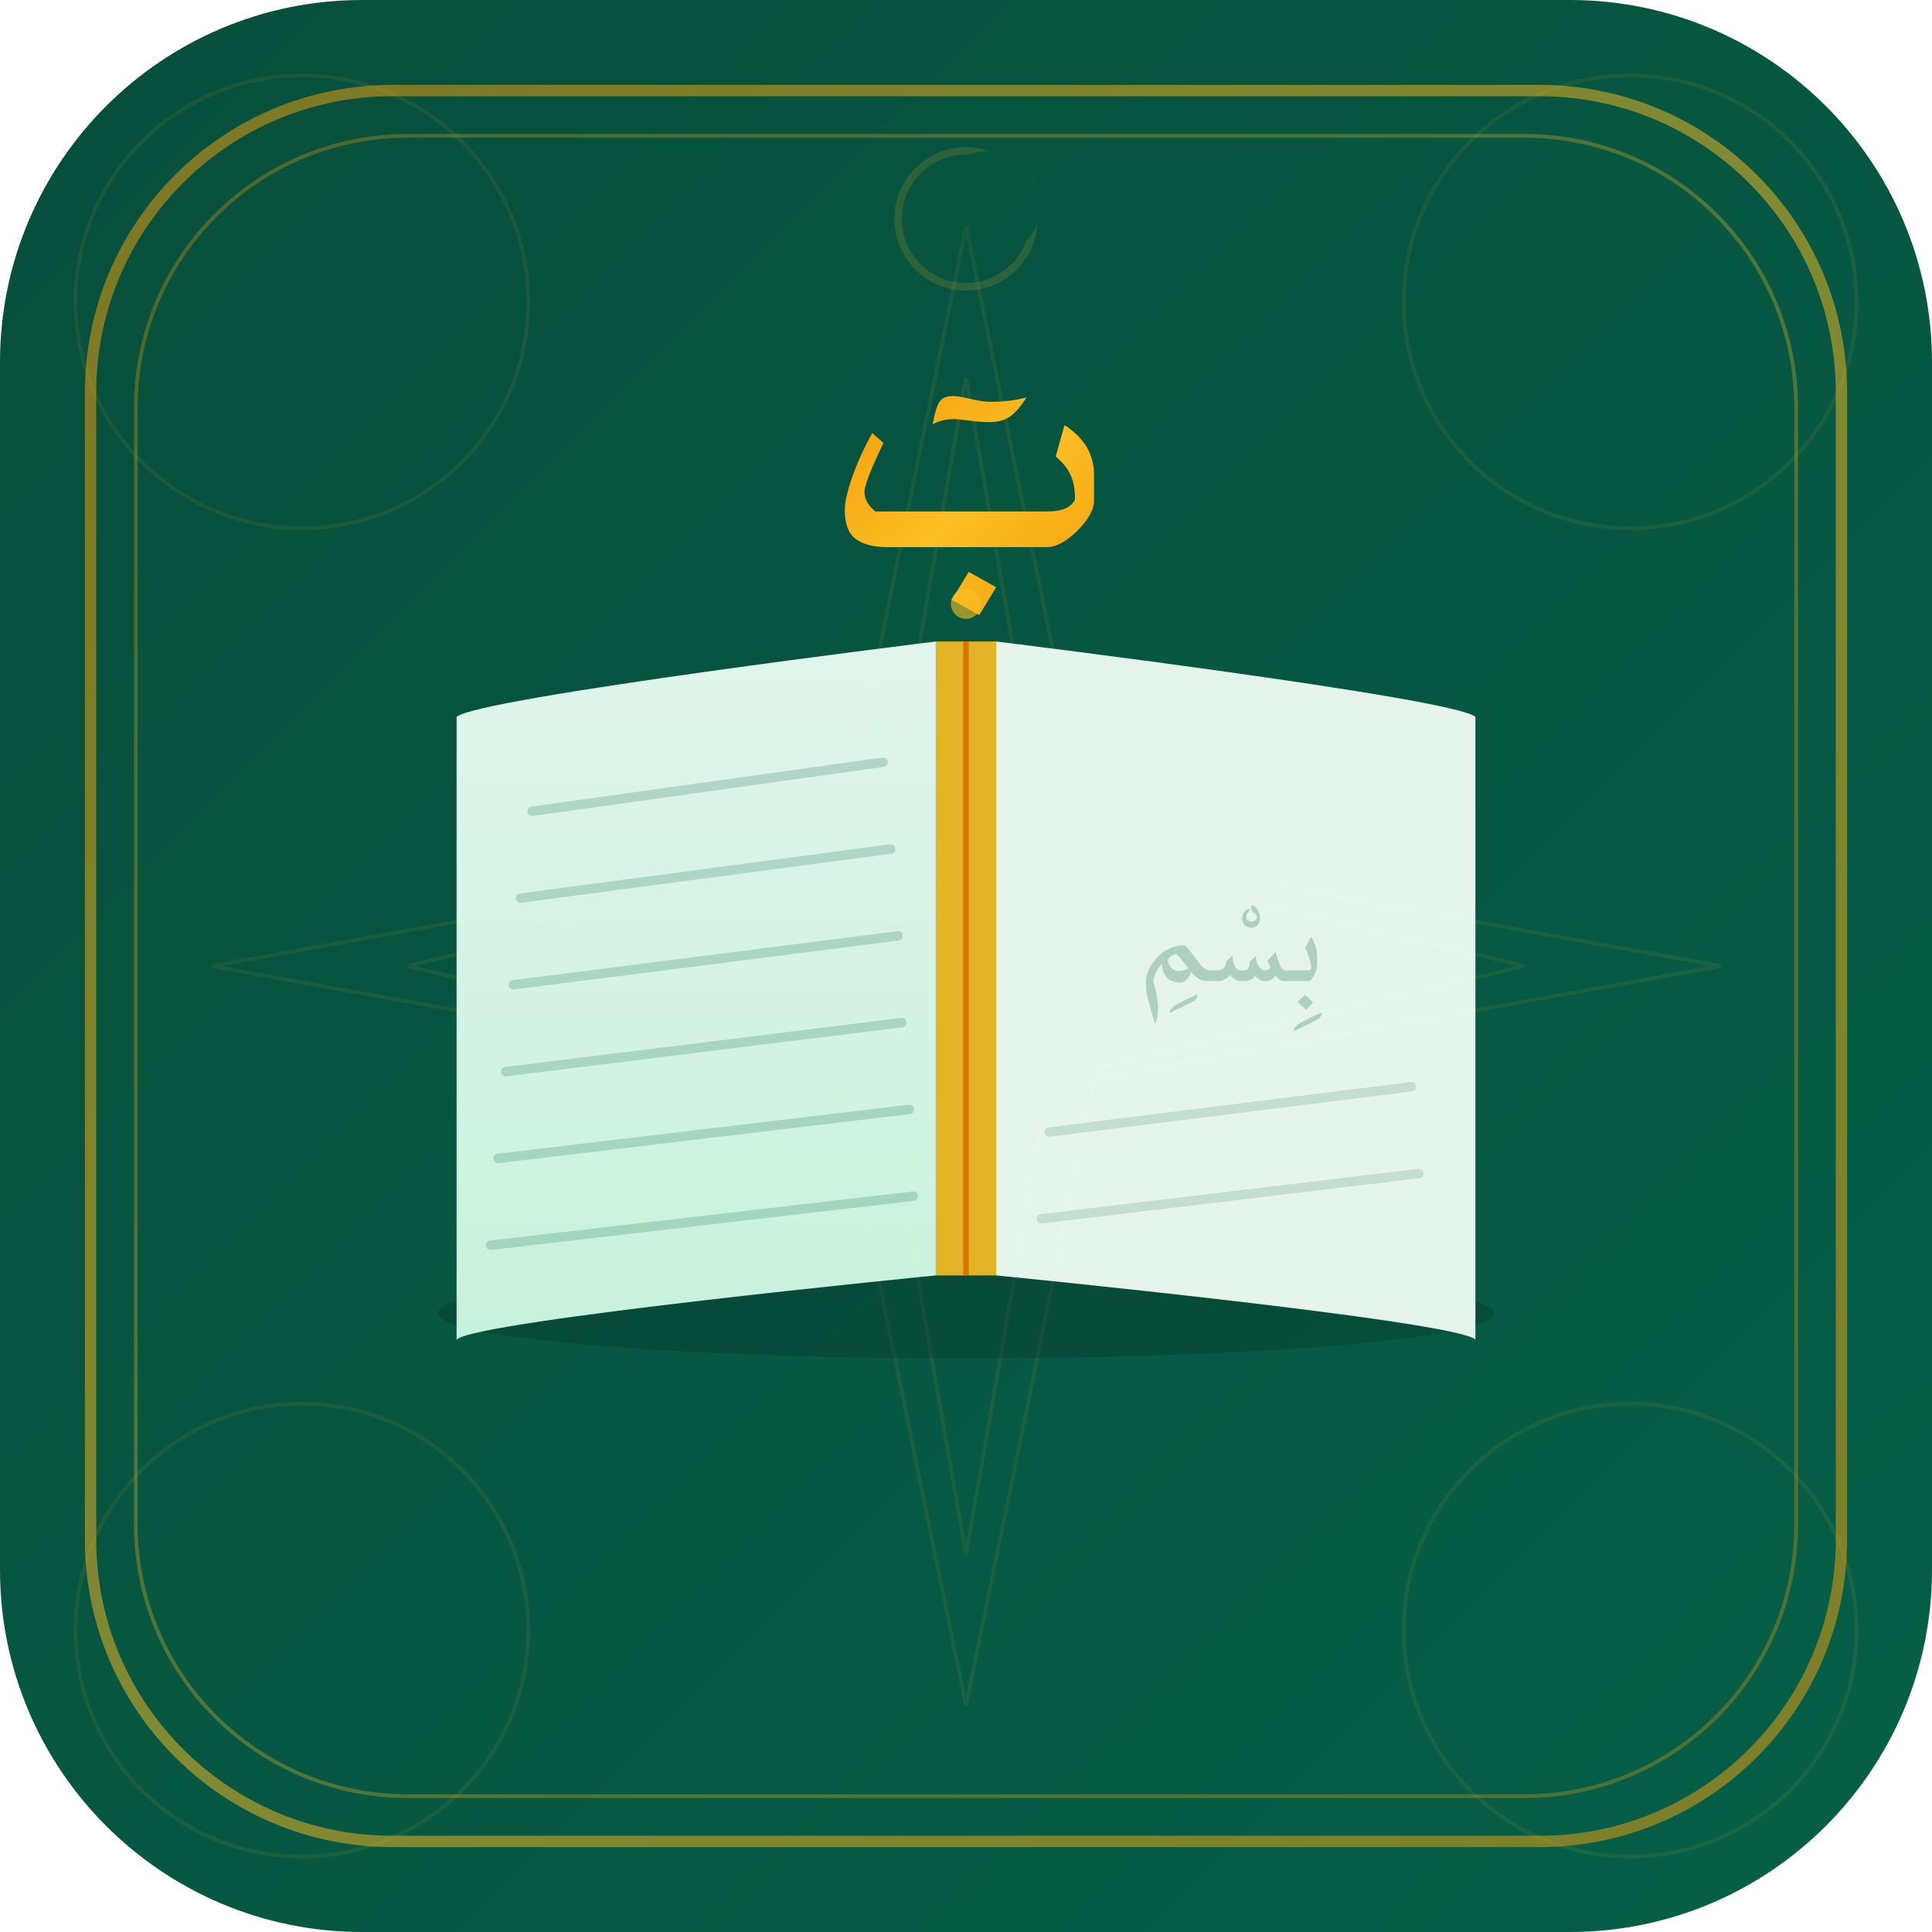
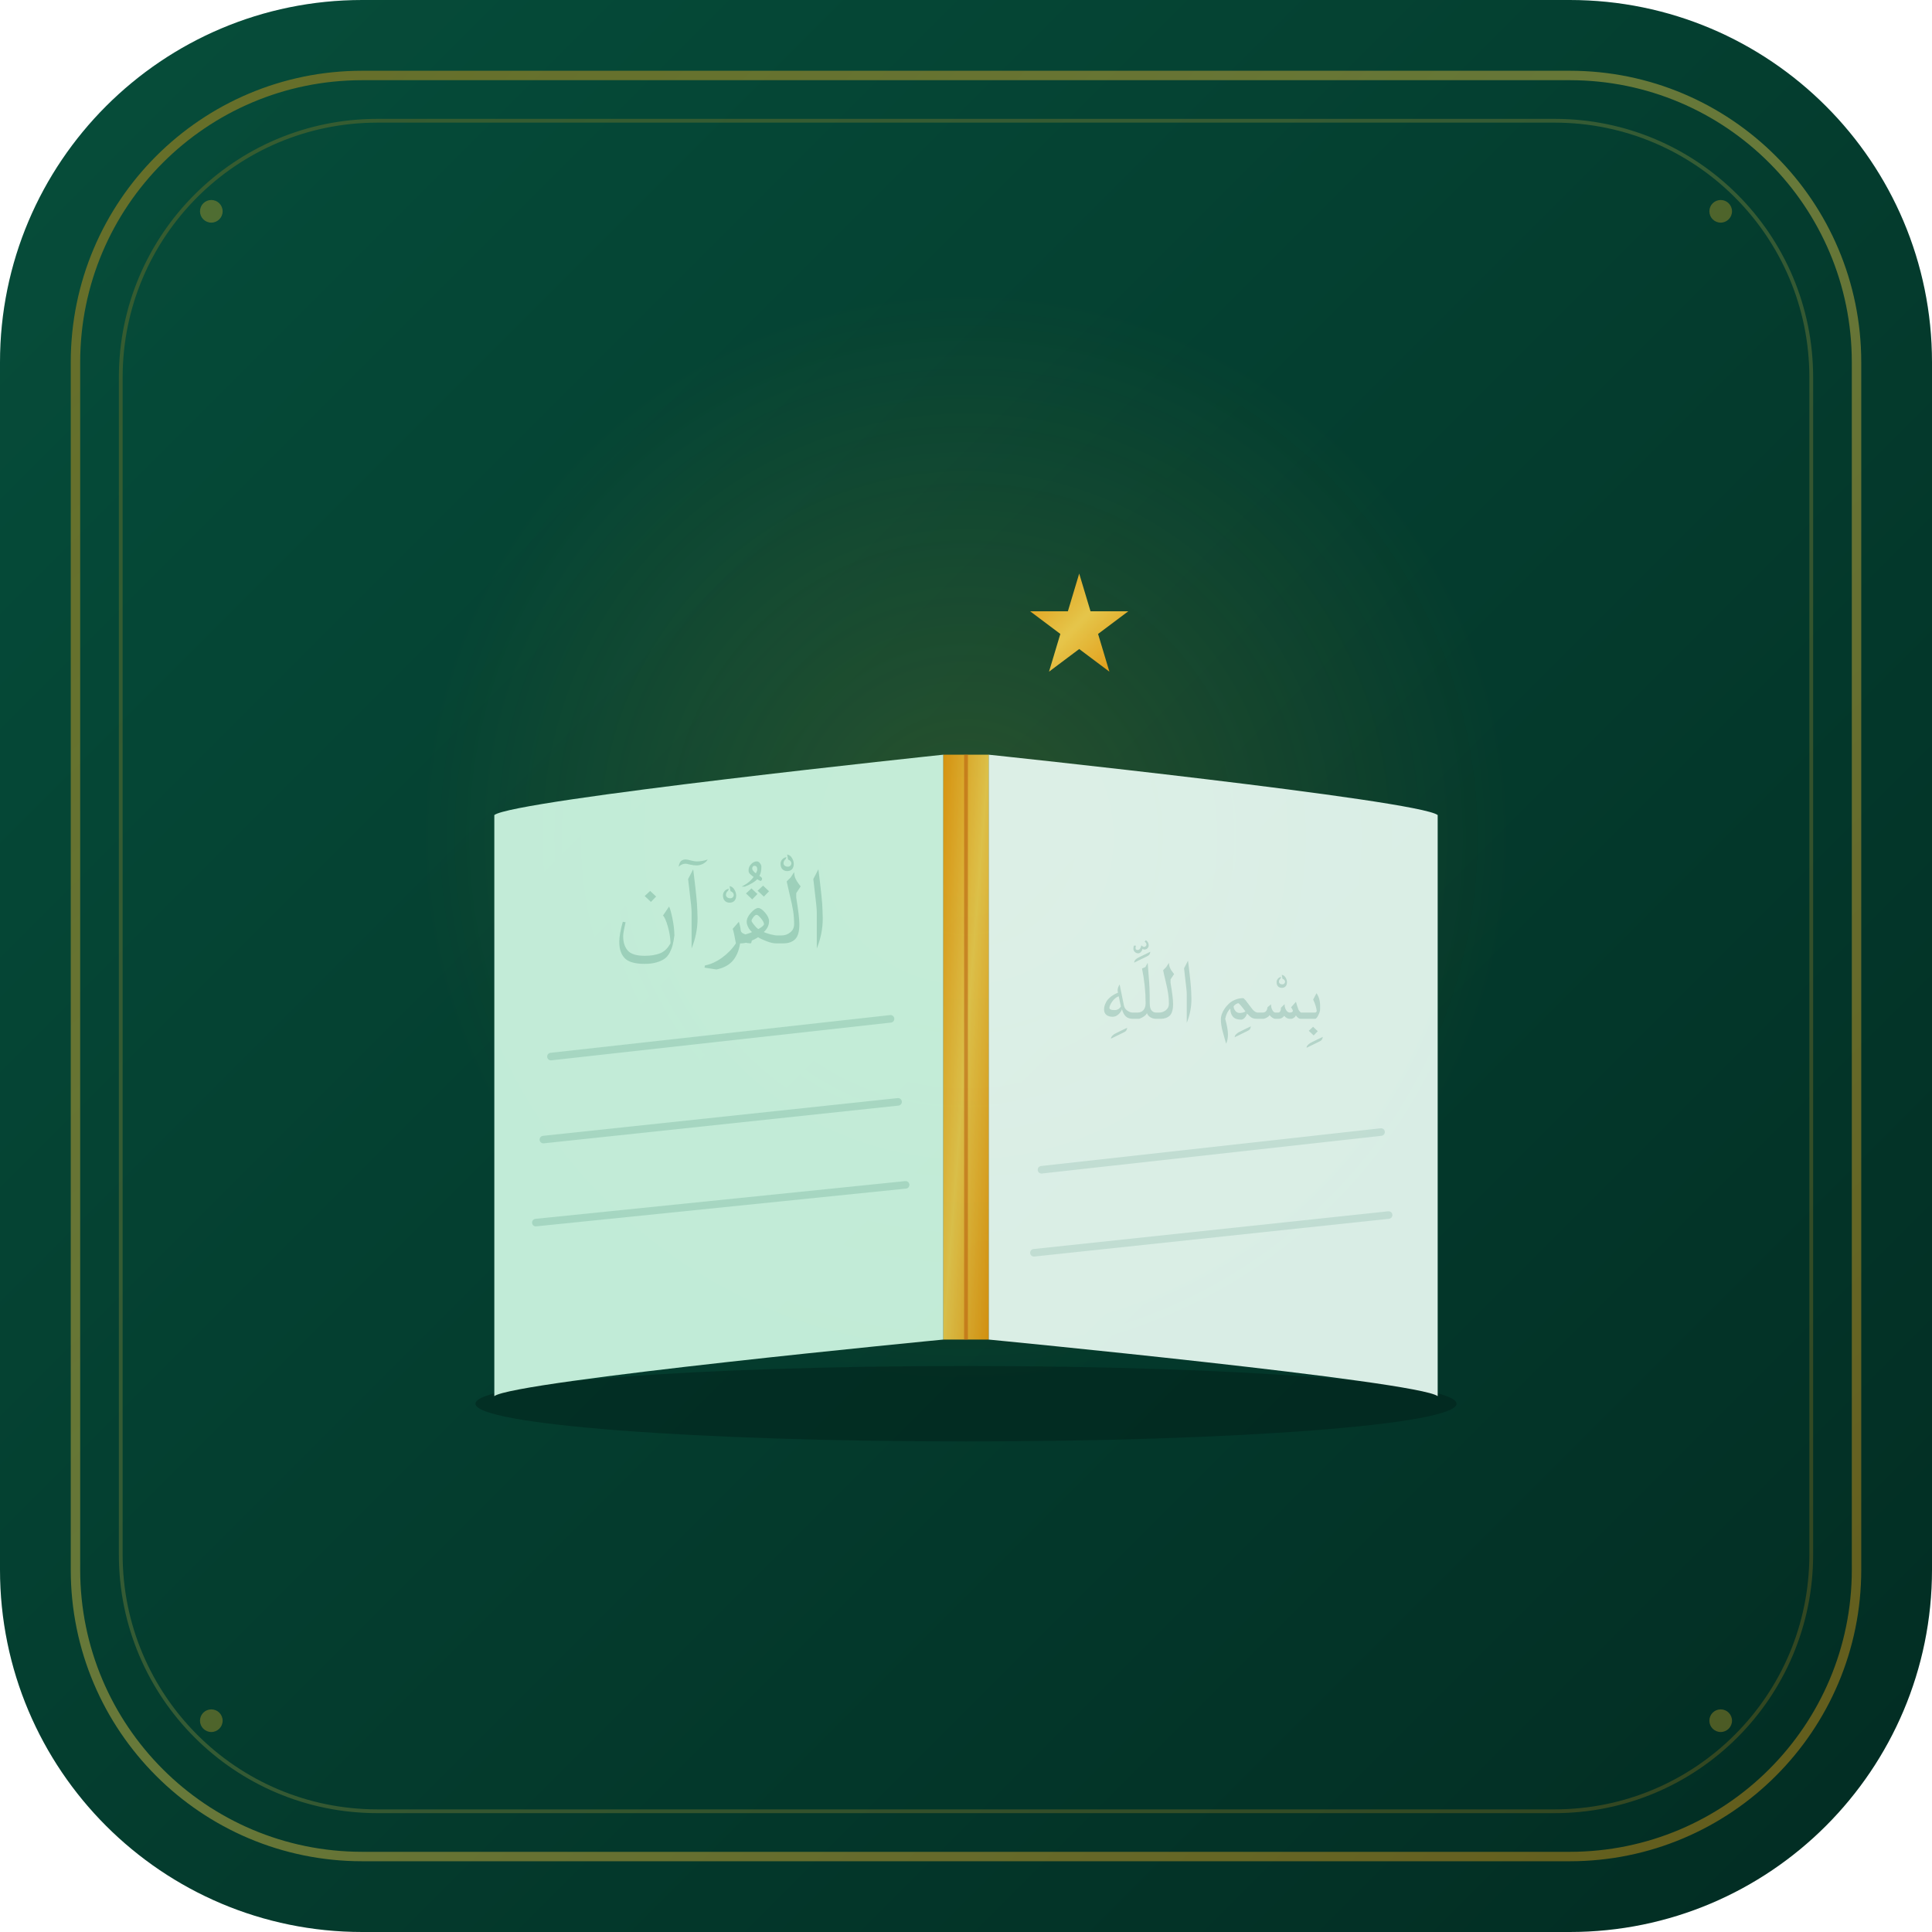
<svg xmlns="http://www.w3.org/2000/svg" viewBox="0 0 512 512">
  <defs>
-     <linearGradient id="bgGrad" x1="0%" y1="0%" x2="100%" y2="100%">
+     <linearGradient id="bg" x1="0%" y1="0%" x2="100%" y2="100%">
      <stop offset="0%" style="stop-color:#064e3b" />
-       <stop offset="100%" style="stop-color:#065f46" />
+       <stop offset="100%" style="stop-color:#022c22" />
    </linearGradient>
-     <linearGradient id="goldGrad" x1="0%" y1="0%" x2="100%" y2="100%">
+     <linearGradient id="gold" x1="0%" y1="0%" x2="100%" y2="100%">
      <stop offset="0%" style="stop-color:#f59e0b" />
-       <stop offset="50%" style="stop-color:#fbbf24" />
+       <stop offset="50%" style="stop-color:#fcd34d" />
      <stop offset="100%" style="stop-color:#f59e0b" />
    </linearGradient>
-     <linearGradient id="pageGrad" x1="0%" y1="0%" x2="0%" y2="100%">
-       <stop offset="0%" style="stop-color:#ecfdf5" />
-       <stop offset="100%" style="stop-color:#d1fae5" />
-     </linearGradient>
-     <clipPath id="roundClip">
+     <radialGradient id="glow" cx="50%" cy="45%" r="40%">
+       <stop offset="0%" style="stop-color:#fbbf24;stop-opacity:0.15" />
+       <stop offset="100%" style="stop-color:#fbbf24;stop-opacity:0" />
+     </radialGradient>
+     <clipPath id="rc">
      <rect width="512" height="512" rx="96" />
    </clipPath>
  </defs>
-   <g clip-path="url(#roundClip)">
-     <rect width="512" height="512" fill="url(#bgGrad)" />
-     <g opacity="0.08" stroke="#fbbf24" stroke-width="1" fill="none">
-       <polygon points="256,60 290,226 456,256 290,286 256,452 222,286 56,256 222,226" />
-       <polygon points="256,100 278,226 404,256 278,286 256,412 234,286 108,256 234,226" />
-       <circle cx="80" cy="80" r="60" />
-       <circle cx="432" cy="80" r="60" />
-       <circle cx="80" cy="432" r="60" />
-       <circle cx="432" cy="432" r="60" />
+   <g clip-path="url(#rc)">
+     <rect width="512" height="512" fill="url(#bg)" />
+     <circle cx="256" cy="240" r="180" fill="url(#glow)" />
+     <rect x="20" y="20" width="472" height="472" rx="76" fill="none" stroke="url(#gold)" stroke-width="2.5" opacity="0.4" />
+     <rect x="32" y="32" width="448" height="448" rx="68" fill="none" stroke="url(#gold)" stroke-width="1" opacity="0.2" />
+     <g transform="translate(256, 300)">
+       <ellipse cx="0" cy="72" rx="130" ry="10" fill="#011a14" opacity="0.4" />
+       <path d="M-6,-100 C-6,-100 -120,-88 -125,-84 L-125,70 C-120,66 -6,55 -6,55 Z" fill="#d1fae5" opacity="0.92" />
+       <path d="M6,-100 C6,-100 120,-88 125,-84 L125,70 C120,66 6,55 6,55 Z" fill="#ecfdf5" opacity="0.92" />
+       <path d="M-6,-100 L6,-100 L6,55 L-6,55 Z" fill="url(#gold)" opacity="0.85" />
+       <line x1="0" y1="-100" x2="0" y2="55" stroke="#b45309" stroke-width="1" opacity="0.5" />
+       <text x="-65" y="-50" font-family="serif" font-size="28" fill="#065f46" opacity="0.2" text-anchor="middle" direction="rtl">الْقُرْآن</text>
+       <line x1="-110" y1="-20" x2="-20" y2="-30" stroke="#065f46" stroke-width="2" opacity="0.15" stroke-linecap="round" />
+       <line x1="-112" y1="2" x2="-18" y2="-8" stroke="#065f46" stroke-width="2" opacity="0.15" stroke-linecap="round" />
+       <line x1="-114" y1="24" x2="-16" y2="14" stroke="#065f46" stroke-width="2" opacity="0.15" stroke-linecap="round" />
+       <text x="65" y="-30" font-family="serif" font-size="22" fill="#065f46" opacity="0.18" text-anchor="middle" direction="rtl">بِسْمِ اللَّهِ</text>
+       <line x1="20" y1="10" x2="110" y2="0" stroke="#065f46" stroke-width="2" opacity="0.12" stroke-linecap="round" />
+       <line x1="18" y1="32" x2="112" y2="22" stroke="#065f46" stroke-width="2" opacity="0.12" stroke-linecap="round" />
    </g>
-     <rect x="24" y="24" width="464" height="464" rx="80" fill="none" stroke="url(#goldGrad)" stroke-width="3" opacity="0.5" />
-     <rect x="36" y="36" width="440" height="440" rx="72" fill="none" stroke="url(#goldGrad)" stroke-width="1" opacity="0.3" />
-     <g transform="translate(256,280)">
-       <ellipse cx="0" cy="68" rx="140" ry="12" fill="#022c22" opacity="0.3" />
-       <path d="M-8,-110 C-8,-110 -130,-95 -135,-90 L-135,75 C-130,70 -8,58 -8,58 Z" fill="url(#pageGrad)" opacity="0.95" />
-       <path d="M8,-110 C8,-110 130,-95 135,-90 L135,75 C130,70 8,58 8,58 Z" fill="#f0fdf4" opacity="0.95" />
-       <path d="M-8,-110 L8,-110 L8,58 L-8,58 Z" fill="#fbbf24" opacity="0.9" />
-       <line x1="0" y1="-110" x2="0" y2="58" stroke="#d97706" stroke-width="1.5" />
-       <line x1="-115" y1="-65" x2="-22" y2="-78" stroke="#065f46" stroke-width="2.5" opacity="0.2" stroke-linecap="round" />
-       <line x1="-118" y1="-42" x2="-20" y2="-55" stroke="#065f46" stroke-width="2.5" opacity="0.2" stroke-linecap="round" />
-       <line x1="-120" y1="-19" x2="-18" y2="-32" stroke="#065f46" stroke-width="2.5" opacity="0.2" stroke-linecap="round" />
-       <line x1="-122" y1="4" x2="-17" y2="-9" stroke="#065f46" stroke-width="2.5" opacity="0.2" stroke-linecap="round" />
-       <line x1="-124" y1="27" x2="-15" y2="14" stroke="#065f46" stroke-width="2.5" opacity="0.2" stroke-linecap="round" />
-       <line x1="-126" y1="50" x2="-14" y2="37" stroke="#065f46" stroke-width="2.5" opacity="0.2" stroke-linecap="round" />
-       <text x="70" y="-20" font-family="serif" font-size="38" fill="#065f46" opacity="0.25" text-anchor="middle" direction="rtl">بِسْمِ</text>
-       <line x1="22" y1="20" x2="118" y2="8" stroke="#065f46" stroke-width="2.5" opacity="0.15" stroke-linecap="round" />
-       <line x1="20" y1="43" x2="120" y2="31" stroke="#065f46" stroke-width="2.5" opacity="0.15" stroke-linecap="round" />
+     <g transform="translate(256, 160)">
+       <path d="M-8,-55 A52,52 0 1,1 -8,55 A38,38 0 1,0 -8,-55 Z" fill="url(#gold)" opacity="0.95" />
+       <polygon points="30,-8 33,2 43,2 35,8 38,18 30,12 22,18 25,8 17,2 27,2" fill="url(#gold)" opacity="0.9" />
    </g>
-     <text x="256" y="145" font-family="serif" font-size="90" fill="url(#goldGrad)" text-anchor="middle" font-weight="bold" direction="rtl">بٓ</text>
-     <circle cx="256" cy="160" r="4" fill="#fbbf24" opacity="0.6" />
-     <g transform="translate(256,58)" opacity="0.15">
-       <circle cx="0" cy="0" r="18" fill="none" stroke="#fbbf24" stroke-width="2" />
-       <circle cx="6" cy="-4" r="14" fill="#065f46" />
-     </g>
+     <circle cx="56" cy="56" r="3" fill="#fbbf24" opacity="0.3" />
+     <circle cx="456" cy="56" r="3" fill="#fbbf24" opacity="0.3" />
+     <circle cx="56" cy="456" r="3" fill="#fbbf24" opacity="0.3" />
+     <circle cx="456" cy="456" r="3" fill="#fbbf24" opacity="0.3" />
  </g>
</svg>
